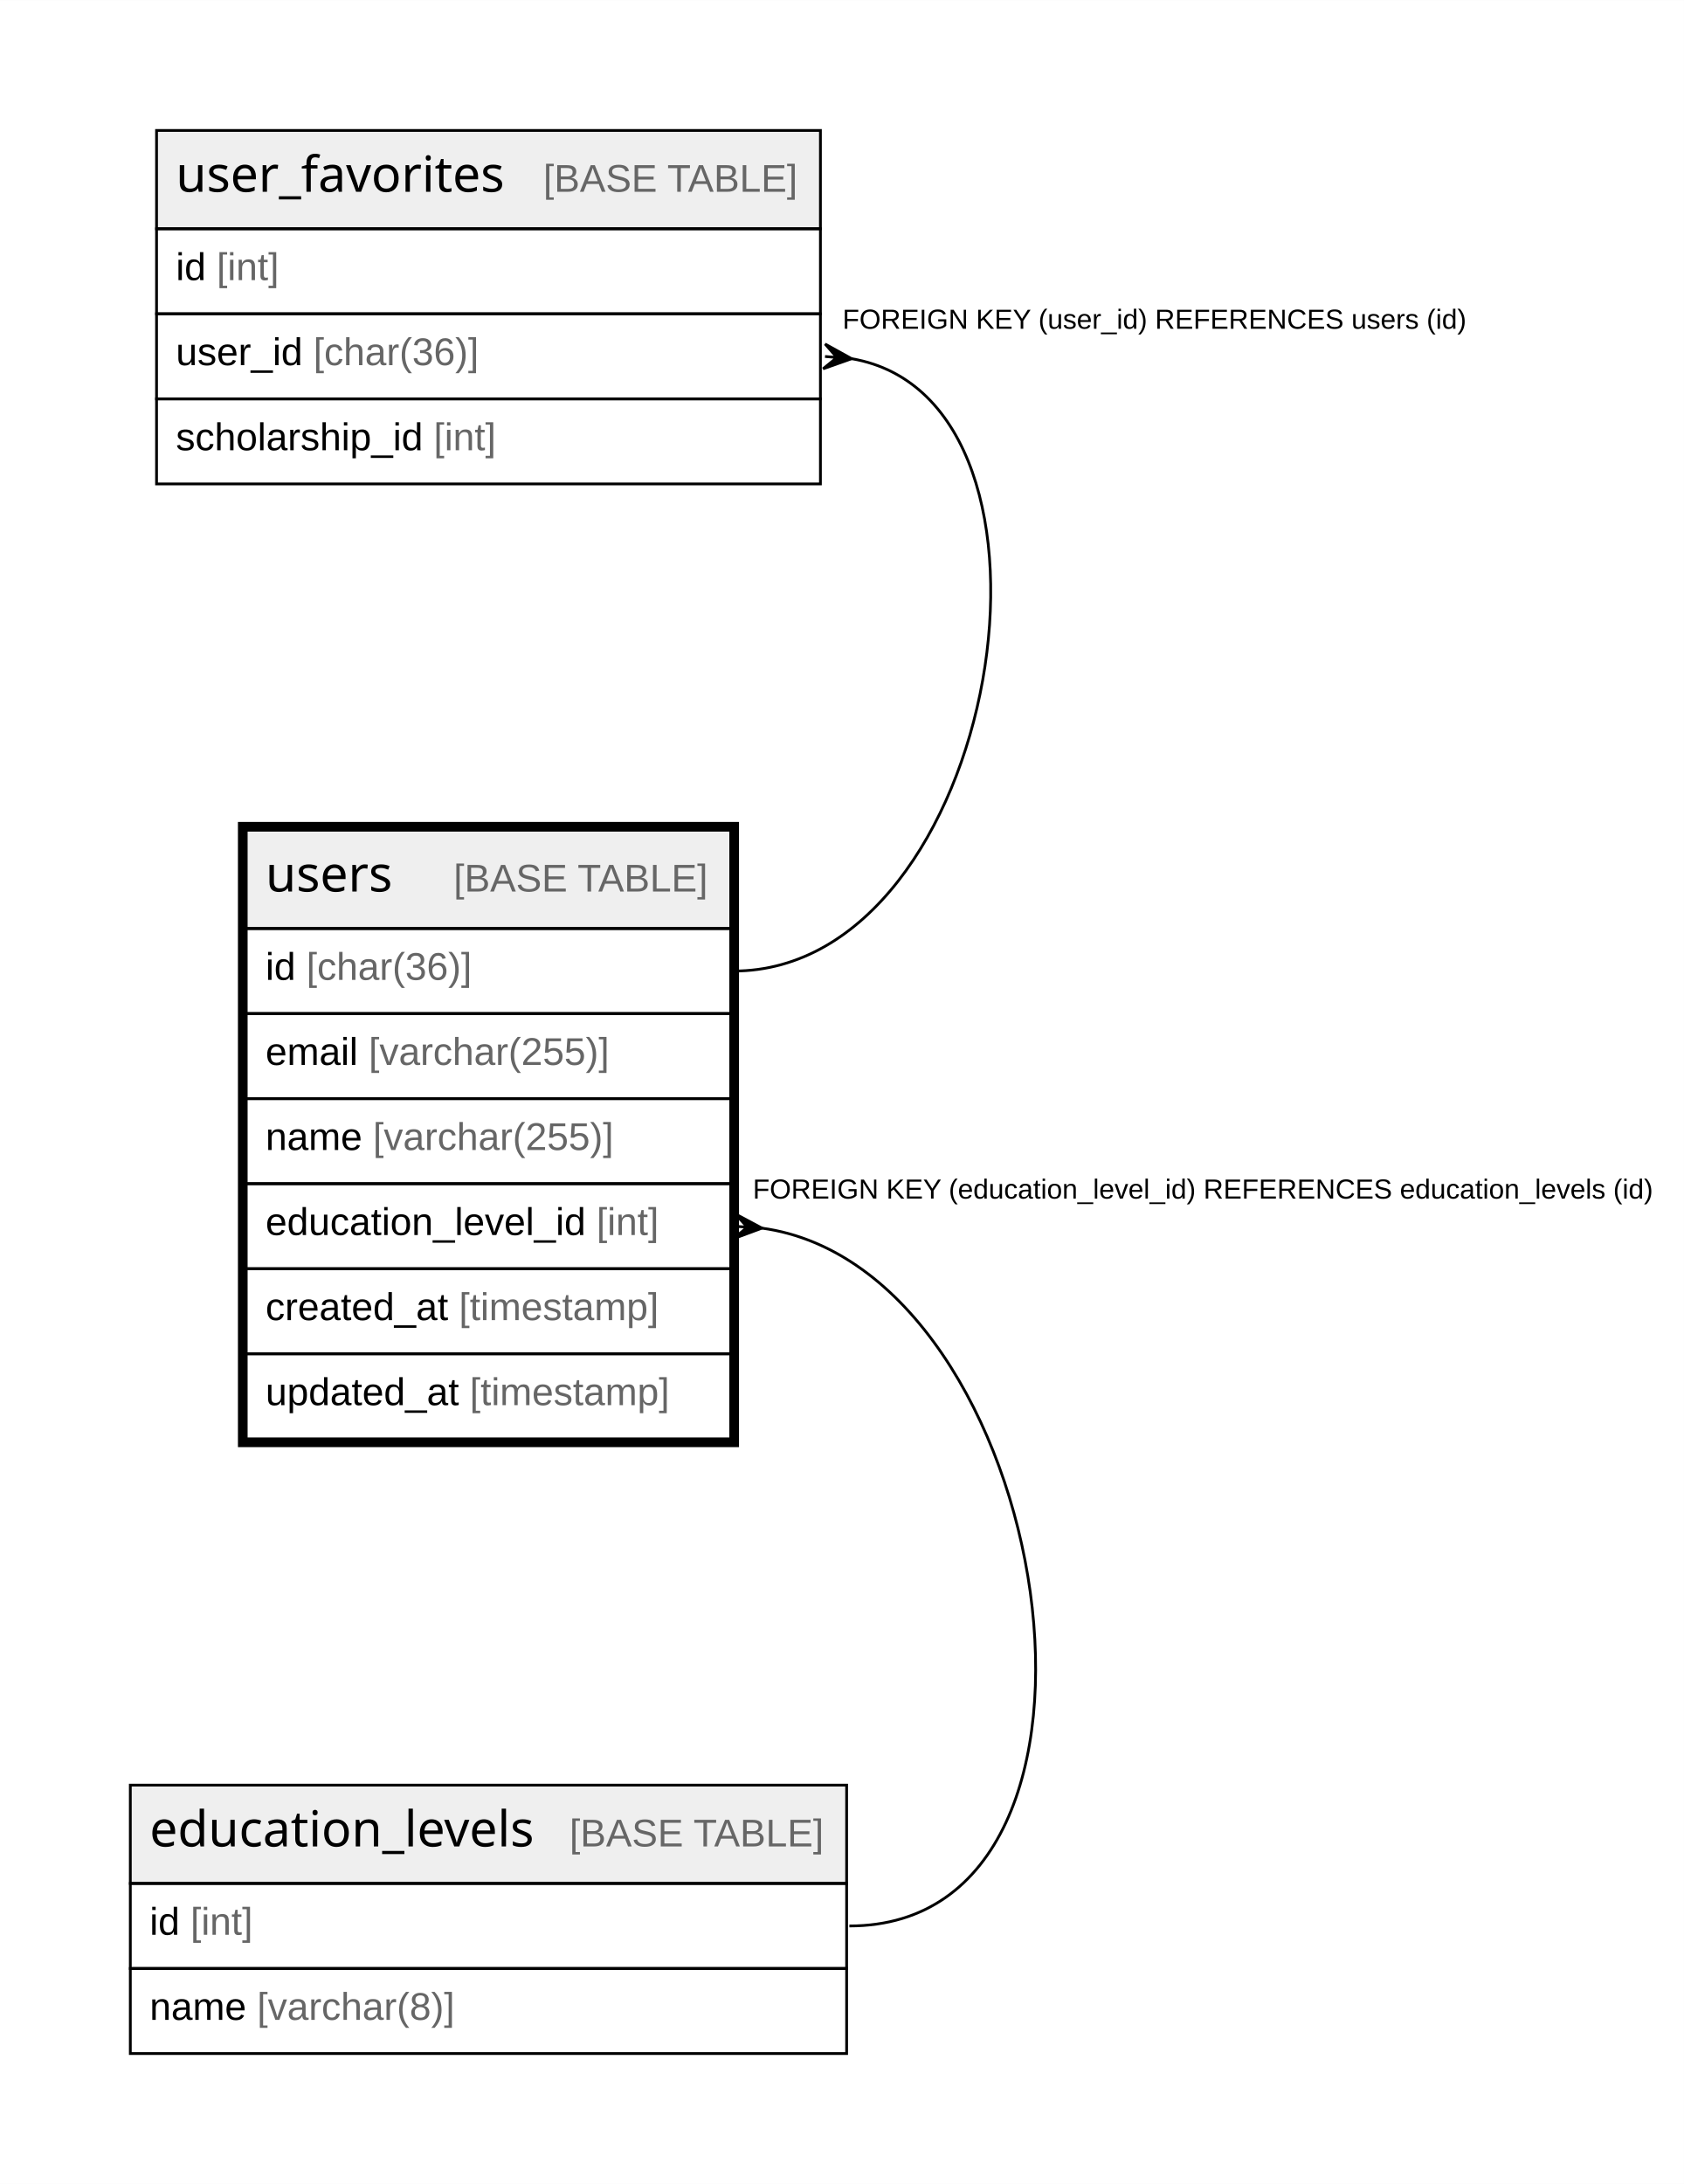
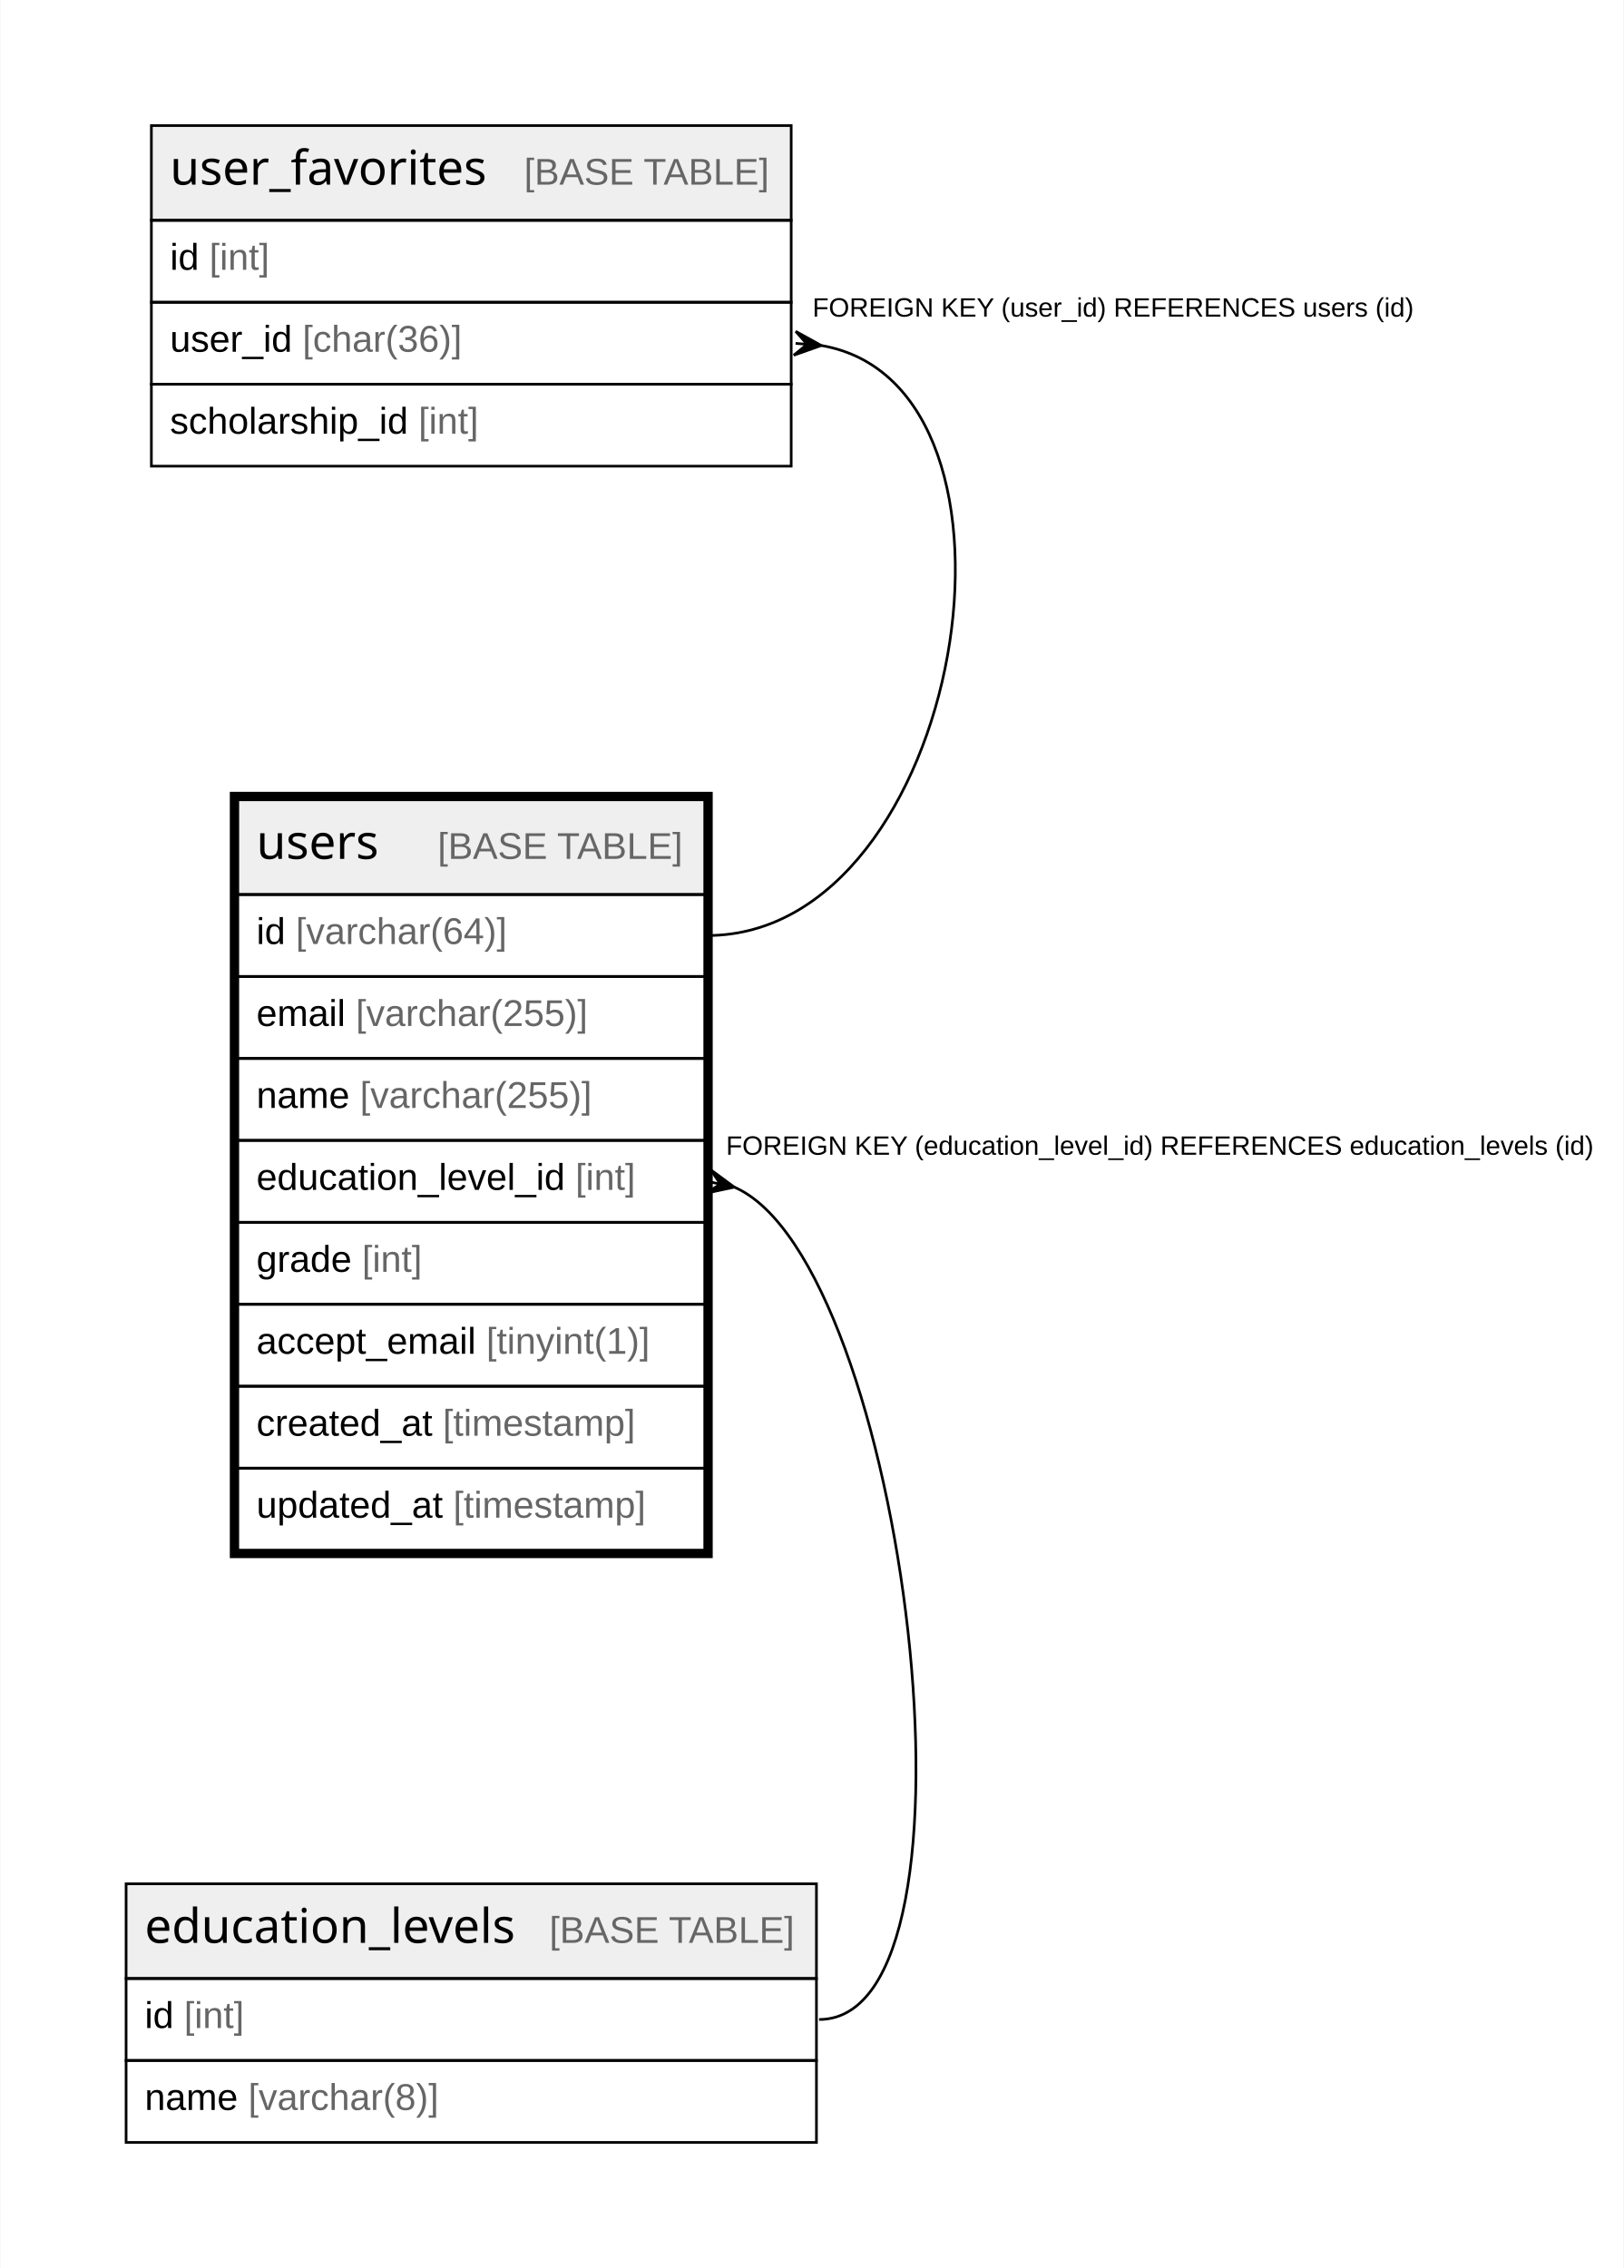
- <svg xmlns="http://www.w3.org/2000/svg" width="610pt" height="791pt" viewBox="0.00 0.00 609.91 790.80">
-   <g id="graph0" class="graph" transform="scale(1 1) rotate(0) translate(4 786.8)">
-     <polygon fill="white" stroke="none" points="-4,4 -4,-786.8 605.91,-786.8 605.91,4 -4,4" />
+ <svg xmlns="http://www.w3.org/2000/svg" width="610pt" height="852pt" viewBox="0.00 0.00 609.91 852.40">
+   <g id="graph0" class="graph" transform="scale(1 1) rotate(0) translate(4 848.4)">
+     <polygon fill="white" stroke="none" points="-4,4 -4,-848.4 605.91,-848.4 605.91,4 -4,4" />
    <g id="node1" class="node">
-       <polygon fill="#efefef" stroke="none" points="85.18,-450.6 85.18,-486.2 260.66,-486.2 260.66,-450.6 85.18,-450.6" />
-       <polygon fill="none" stroke="black" points="85.18,-450.6 85.18,-486.2 260.66,-486.2 260.66,-450.6 85.18,-450.6" />
-       <text text-anchor="start" x="92.18" y="-464" font-family="Arial Bold" font-size="18.00">users</text>
-       <text text-anchor="start" x="129.17" y="-464" font-family="Arial" font-size="14.00">    </text>
-       <text text-anchor="start" x="160.29" y="-464" font-family="Arial" font-size="14.00" fill="#666666">[BASE TABLE]</text>
+       <polygon fill="#efefef" stroke="none" points="85.18,-512.2 85.18,-547.8 260.66,-547.8 260.66,-512.2 85.18,-512.2" />
+       <polygon fill="none" stroke="black" points="85.18,-512.2 85.18,-547.8 260.66,-547.8 260.66,-512.2 85.18,-512.2" />
+       <text text-anchor="start" x="92.18" y="-525.6" font-family="Arial Bold" font-size="18.00">users</text>
+       <text text-anchor="start" x="129.17" y="-525.6" font-family="Arial" font-size="14.00">    </text>
+       <text text-anchor="start" x="160.29" y="-525.6" font-family="Arial" font-size="14.00" fill="#666666">[BASE TABLE]</text>
+       <polygon fill="none" stroke="black" points="85.18,-481.4 85.18,-512.2 260.66,-512.2 260.66,-481.4 85.18,-481.4" />
+       <text text-anchor="start" x="92.18" y="-493.6" font-family="Arial" font-size="14.00">id </text>
+       <text text-anchor="start" x="106.97" y="-493.6" font-family="Arial" font-size="14.00" fill="#666666">[varchar(64)]</text>
+       <polygon fill="none" stroke="black" points="85.18,-450.6 85.18,-481.4 260.66,-481.4 260.66,-450.6 85.18,-450.6" />
+       <text text-anchor="start" x="92.18" y="-462.8" font-family="Arial" font-size="14.00">email </text>
+       <text text-anchor="start" x="129.53" y="-462.8" font-family="Arial" font-size="14.00" fill="#666666">[varchar(255)]</text>
      <polygon fill="none" stroke="black" points="85.18,-419.8 85.18,-450.6 260.66,-450.6 260.66,-419.8 85.18,-419.8" />
-       <text text-anchor="start" x="92.18" y="-432" font-family="Arial" font-size="14.00">id </text>
-       <text text-anchor="start" x="106.97" y="-432" font-family="Arial" font-size="14.00" fill="#666666">[char(36)]</text>
+       <text text-anchor="start" x="92.18" y="-432" font-family="Arial" font-size="14.00">name </text>
+       <text text-anchor="start" x="131.09" y="-432" font-family="Arial" font-size="14.00" fill="#666666">[varchar(255)]</text>
      <polygon fill="none" stroke="black" points="85.18,-389 85.18,-419.8 260.66,-419.8 260.66,-389 85.18,-389" />
-       <text text-anchor="start" x="92.18" y="-401.2" font-family="Arial" font-size="14.00">email </text>
-       <text text-anchor="start" x="129.53" y="-401.2" font-family="Arial" font-size="14.00" fill="#666666">[varchar(255)]</text>
+       <text text-anchor="start" x="92.18" y="-401.2" font-family="Arial" font-size="14.00">education_level_id </text>
+       <text text-anchor="start" x="212.05" y="-401.2" font-family="Arial" font-size="14.00" fill="#666666">[int]</text>
      <polygon fill="none" stroke="black" points="85.18,-358.2 85.18,-389 260.66,-389 260.66,-358.2 85.18,-358.2" />
-       <text text-anchor="start" x="92.18" y="-370.4" font-family="Arial" font-size="14.00">name </text>
-       <text text-anchor="start" x="131.09" y="-370.4" font-family="Arial" font-size="14.00" fill="#666666">[varchar(255)]</text>
+       <text text-anchor="start" x="92.18" y="-370.4" font-family="Arial" font-size="14.00">grade </text>
+       <text text-anchor="start" x="131.88" y="-370.4" font-family="Arial" font-size="14.00" fill="#666666">[int]</text>
      <polygon fill="none" stroke="black" points="85.18,-327.4 85.18,-358.2 260.66,-358.2 260.66,-327.4 85.18,-327.4" />
-       <text text-anchor="start" x="92.18" y="-339.6" font-family="Arial" font-size="14.00">education_level_id </text>
-       <text text-anchor="start" x="212.05" y="-339.6" font-family="Arial" font-size="14.00" fill="#666666">[int]</text>
+       <text text-anchor="start" x="92.18" y="-339.6" font-family="Arial" font-size="14.00">accept_email </text>
+       <text text-anchor="start" x="178.56" y="-339.6" font-family="Arial" font-size="14.00" fill="#666666">[tinyint(1)]</text>
      <polygon fill="none" stroke="black" points="85.18,-296.6 85.18,-327.4 260.66,-327.4 260.66,-296.6 85.18,-296.6" />
      <text text-anchor="start" x="92.18" y="-308.8" font-family="Arial" font-size="14.00">created_at </text>
      <text text-anchor="start" x="162.23" y="-308.8" font-family="Arial" font-size="14.00" fill="#666666">[timestamp]</text>
      <polygon fill="none" stroke="black" points="85.18,-265.8 85.18,-296.6 260.66,-296.6 260.66,-265.8 85.18,-265.8" />
      <text text-anchor="start" x="92.18" y="-278" font-family="Arial" font-size="14.00">updated_at </text>
      <text text-anchor="start" x="166.14" y="-278" font-family="Arial" font-size="14.00" fill="#666666">[timestamp]</text>
-       <polygon fill="none" stroke="black" stroke-width="3" points="83.68,-264.3 83.68,-487.7 262.16,-487.7 262.16,-264.3 83.68,-264.3" />
+       <polygon fill="none" stroke="black" stroke-width="3" points="83.68,-264.3 83.68,-549.3 262.16,-549.3 262.16,-264.3 83.68,-264.3" />
    </g>
    <g id="node3" class="node">
      <polygon fill="#efefef" stroke="none" points="43.2,-104.8 43.2,-140.4 302.64,-140.4 302.64,-104.8 43.2,-104.8" />
      <polygon fill="none" stroke="black" points="43.2,-104.8 43.2,-140.4 302.64,-140.4 302.64,-104.8 43.2,-104.8" />
      <text text-anchor="start" x="50.2" y="-118.2" font-family="Arial Bold" font-size="18.00">education_levels</text>
      <text text-anchor="start" x="171.16" y="-118.2" font-family="Arial" font-size="14.00">    </text>
      <text text-anchor="start" x="202.27" y="-118.2" font-family="Arial" font-size="14.00" fill="#666666">[BASE TABLE]</text>
      <polygon fill="none" stroke="black" points="43.2,-74 43.2,-104.8 302.64,-104.8 302.64,-74 43.2,-74" />
      <text text-anchor="start" x="50.2" y="-86.2" font-family="Arial" font-size="14.00">id </text>
      <text text-anchor="start" x="64.99" y="-86.2" font-family="Arial" font-size="14.00" fill="#666666">[int]</text>
      <polygon fill="none" stroke="black" points="43.2,-43.2 43.2,-74 302.64,-74 302.64,-43.2 43.2,-43.2" />
      <text text-anchor="start" x="50.2" y="-55.4" font-family="Arial" font-size="14.00">name </text>
      <text text-anchor="start" x="89.11" y="-55.4" font-family="Arial" font-size="14.00" fill="#666666">[varchar(8)]</text>
    </g>
    <g id="edge2" class="edge">
-       <path fill="none" stroke="black" d="M271.83,-342.12C378.22,-327.69 414.35,-89.4 303.64,-89.4" />
-       <polygon fill="black" stroke="black" points="271.97,-342.11 261.7,-338.29 266.65,-342.46 262.33,-342.76 262.33,-342.76 262.33,-342.76 266.65,-342.46 262.3,-347.27 271.97,-342.11" />
-       <text text-anchor="start" x="268.66" y="-352.8" font-family="Arial" font-size="10.00">FOREIGN KEY (education_level_id) REFERENCES education_levels (id)</text>
+       <path fill="none" stroke="black" d="M271.79,-402.22C336.11,-374.39 370.82,-89.4 303.64,-89.4" />
+       <polygon fill="black" stroke="black" points="271.77,-402.23 261.04,-399.93 266.55,-403.35 262.32,-404.26 262.32,-404.26 262.32,-404.26 266.55,-403.35 262.94,-408.73 271.77,-402.23" />
+       <text text-anchor="start" x="268.66" y="-414.4" font-family="Arial" font-size="10.00">FOREIGN KEY (education_level_id) REFERENCES education_levels (id)</text>
    </g>
    <g id="node2" class="node">
-       <polygon fill="#efefef" stroke="none" points="52.7,-704 52.7,-739.6 293.15,-739.6 293.15,-704 52.7,-704" />
-       <polygon fill="none" stroke="black" points="52.7,-704 52.7,-739.6 293.15,-739.6 293.15,-704 52.7,-704" />
-       <text text-anchor="start" x="59.7" y="-717.4" font-family="Arial Bold" font-size="18.00">user_favorites</text>
-       <text text-anchor="start" x="161.66" y="-717.4" font-family="Arial" font-size="14.00">    </text>
-       <text text-anchor="start" x="192.78" y="-717.4" font-family="Arial" font-size="14.00" fill="#666666">[BASE TABLE]</text>
+       <polygon fill="#efefef" stroke="none" points="52.7,-765.6 52.7,-801.2 293.15,-801.2 293.15,-765.6 52.7,-765.6" />
+       <polygon fill="none" stroke="black" points="52.7,-765.6 52.7,-801.2 293.15,-801.2 293.15,-765.6 52.7,-765.6" />
+       <text text-anchor="start" x="59.7" y="-779" font-family="Arial Bold" font-size="18.00">user_favorites</text>
+       <text text-anchor="start" x="161.66" y="-779" font-family="Arial" font-size="14.00">    </text>
+       <text text-anchor="start" x="192.78" y="-779" font-family="Arial" font-size="14.00" fill="#666666">[BASE TABLE]</text>
+       <polygon fill="none" stroke="black" points="52.7,-734.8 52.7,-765.6 293.15,-765.6 293.15,-734.8 52.7,-734.8" />
+       <text text-anchor="start" x="59.7" y="-747" font-family="Arial" font-size="14.00">id </text>
+       <text text-anchor="start" x="74.48" y="-747" font-family="Arial" font-size="14.00" fill="#666666">[int]</text>
+       <polygon fill="none" stroke="black" points="52.7,-704 52.7,-734.8 293.15,-734.8 293.15,-704 52.7,-704" />
+       <text text-anchor="start" x="59.7" y="-716.2" font-family="Arial" font-size="14.00">user_id </text>
+       <text text-anchor="start" x="109.5" y="-716.2" font-family="Arial" font-size="14.00" fill="#666666">[char(36)]</text>
      <polygon fill="none" stroke="black" points="52.7,-673.2 52.7,-704 293.15,-704 293.15,-673.2 52.7,-673.2" />
-       <text text-anchor="start" x="59.7" y="-685.4" font-family="Arial" font-size="14.00">id </text>
-       <text text-anchor="start" x="74.48" y="-685.4" font-family="Arial" font-size="14.00" fill="#666666">[int]</text>
-       <polygon fill="none" stroke="black" points="52.7,-642.4 52.7,-673.2 293.15,-673.2 293.15,-642.4 52.7,-642.4" />
-       <text text-anchor="start" x="59.7" y="-654.6" font-family="Arial" font-size="14.00">user_id </text>
-       <text text-anchor="start" x="109.5" y="-654.6" font-family="Arial" font-size="14.00" fill="#666666">[char(36)]</text>
-       <polygon fill="none" stroke="black" points="52.7,-611.6 52.7,-642.4 293.15,-642.4 293.15,-611.6 52.7,-611.6" />
-       <text text-anchor="start" x="59.7" y="-623.8" font-family="Arial" font-size="14.00">scholarship_id </text>
-       <text text-anchor="start" x="153.08" y="-623.8" font-family="Arial" font-size="14.00" fill="#666666">[int]</text>
+       <text text-anchor="start" x="59.7" y="-685.4" font-family="Arial" font-size="14.00">scholarship_id </text>
+       <text text-anchor="start" x="153.08" y="-685.4" font-family="Arial" font-size="14.00" fill="#666666">[int]</text>
    </g>
    <g id="edge1" class="edge">
-       <path fill="none" stroke="black" d="M304.47,-656.95C391.69,-642 358.03,-435.2 261.66,-435.2" />
-       <polygon fill="black" stroke="black" points="304.45,-656.95 294.11,-653.29 299.13,-657.39 294.81,-657.75 294.81,-657.75 294.81,-657.75 299.13,-657.39 294.85,-662.26 304.45,-656.95" />
-       <text text-anchor="start" x="301.15" y="-667.8" font-family="Arial" font-size="10.00">FOREIGN KEY (user_id) REFERENCES users (id)</text>
+       <path fill="none" stroke="black" d="M304.47,-718.55C391.69,-703.6 358.03,-496.8 261.66,-496.8" />
+       <polygon fill="black" stroke="black" points="304.45,-718.55 294.11,-714.89 299.13,-718.99 294.81,-719.35 294.81,-719.35 294.81,-719.35 299.13,-718.99 294.85,-723.86 304.45,-718.55" />
+       <text text-anchor="start" x="301.15" y="-729.4" font-family="Arial" font-size="10.00">FOREIGN KEY (user_id) REFERENCES users (id)</text>
    </g>
  </g>
</svg>
